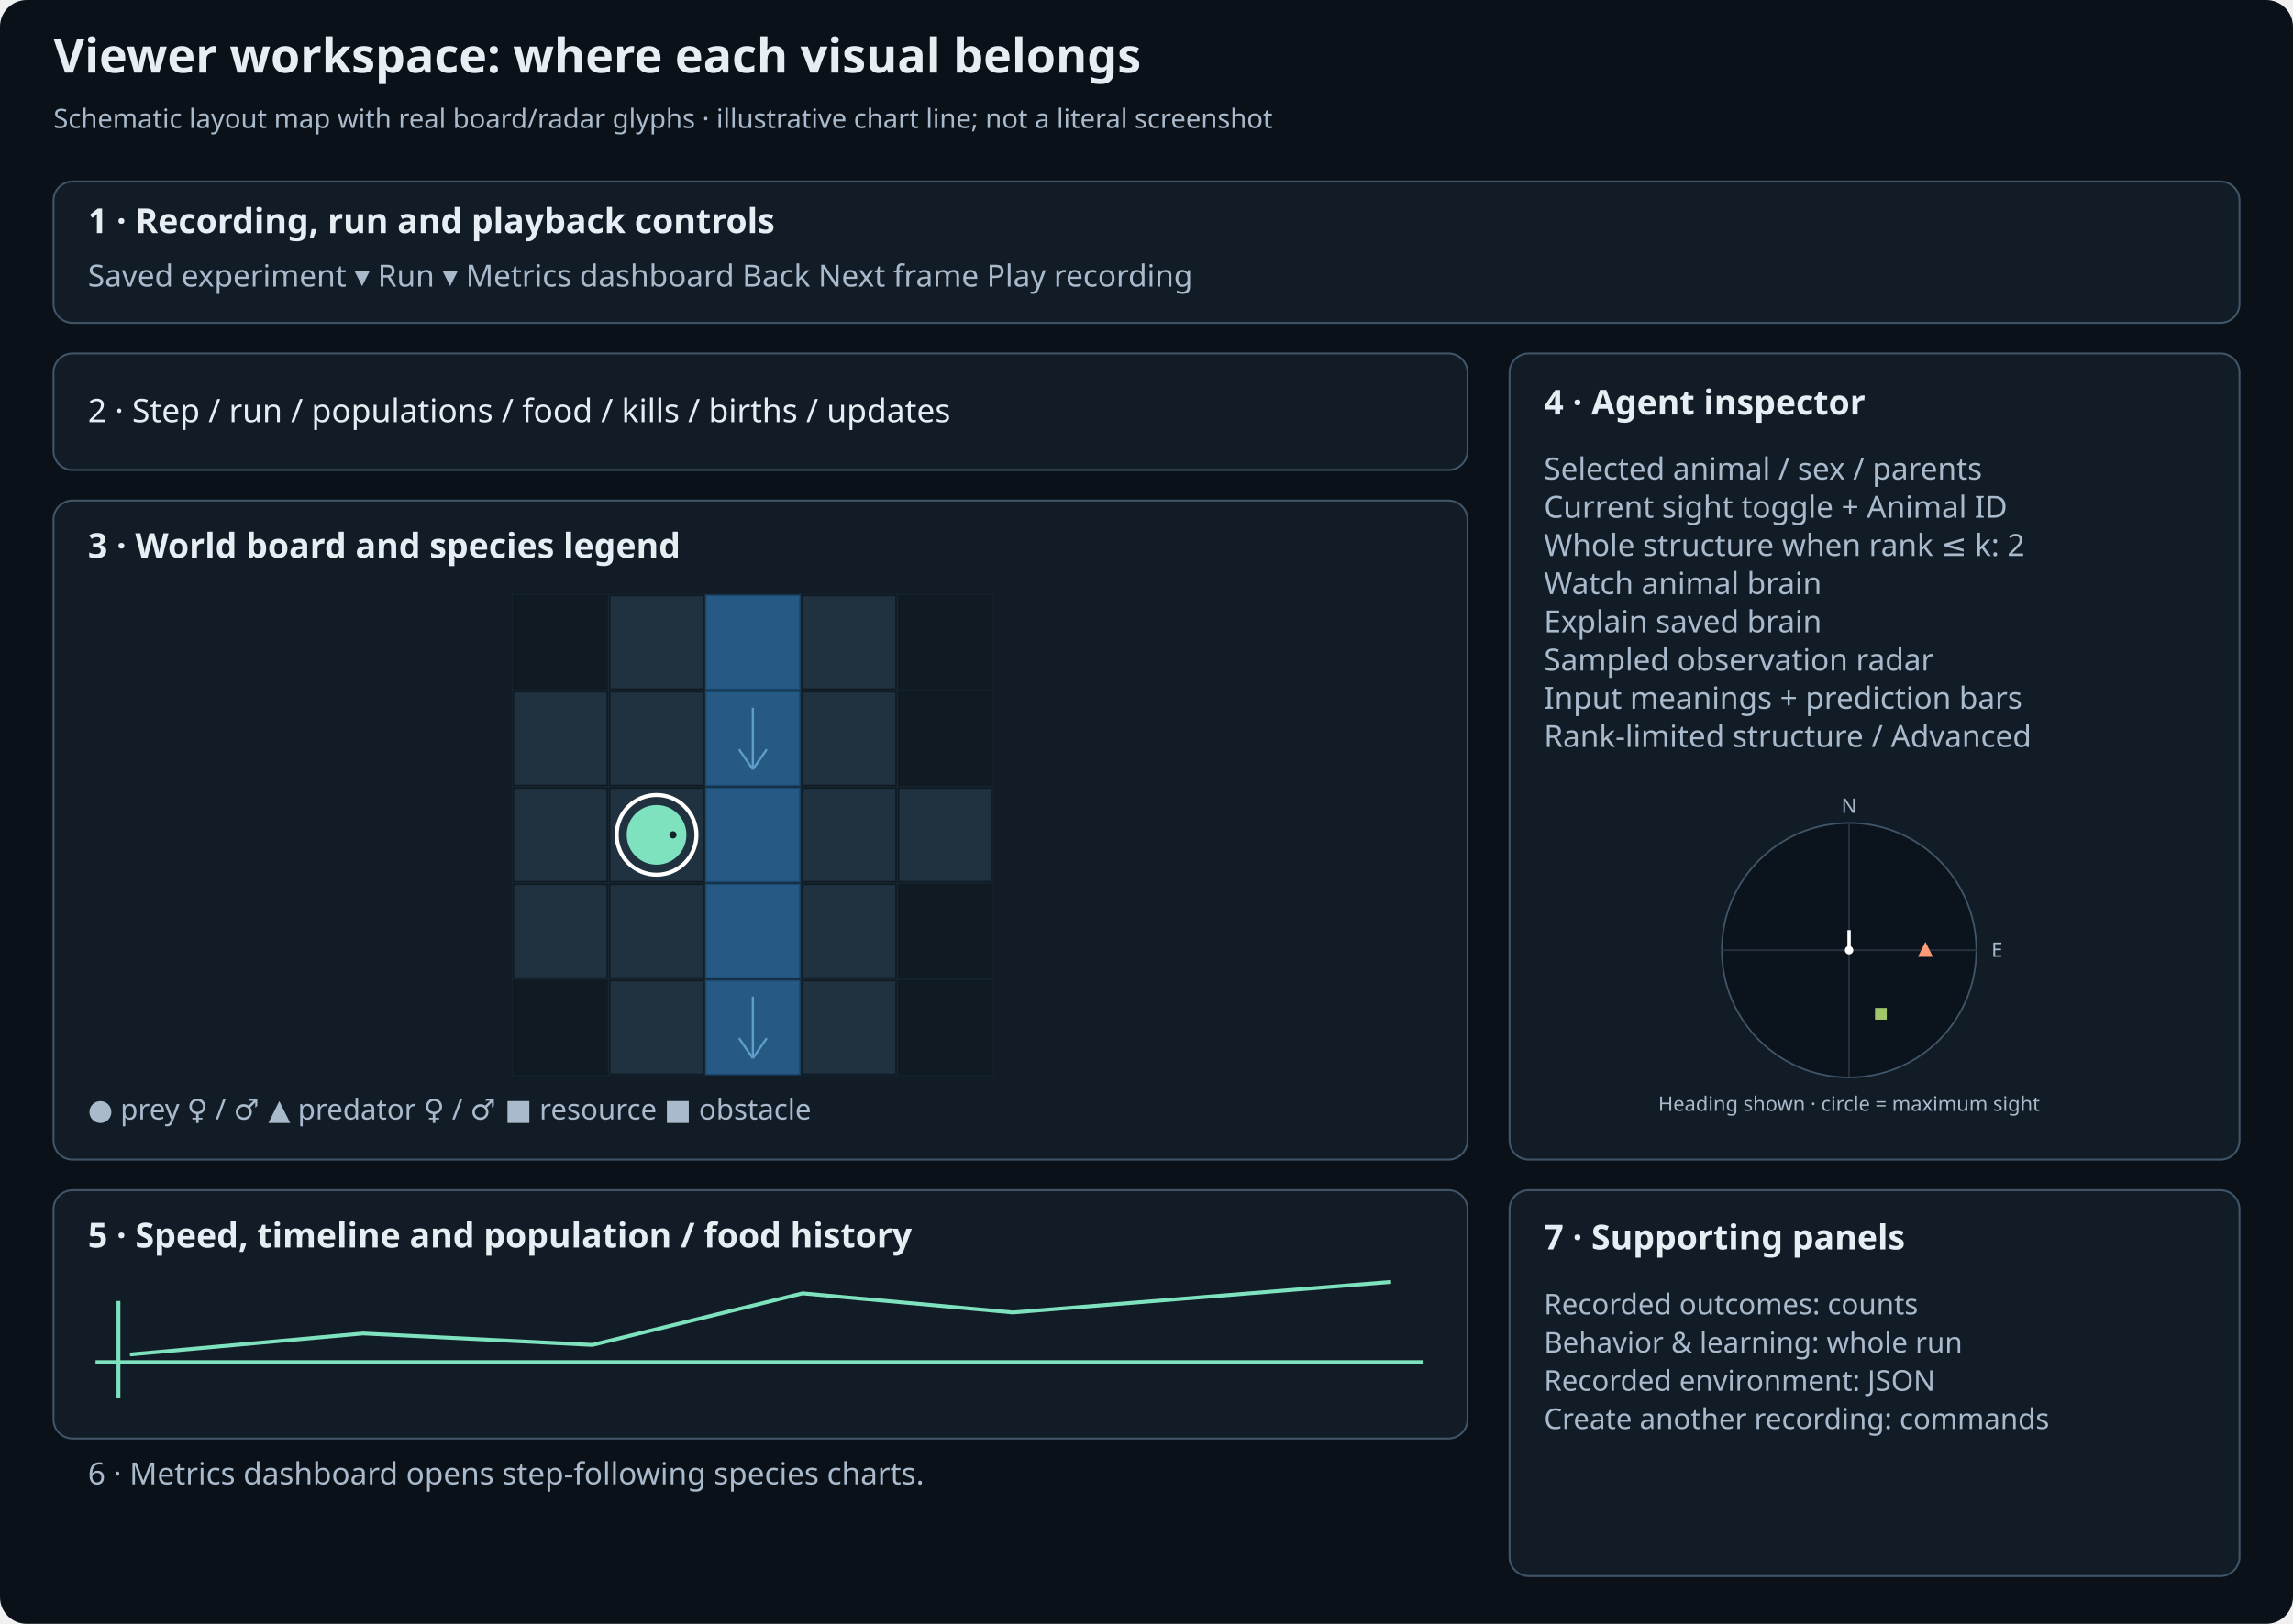
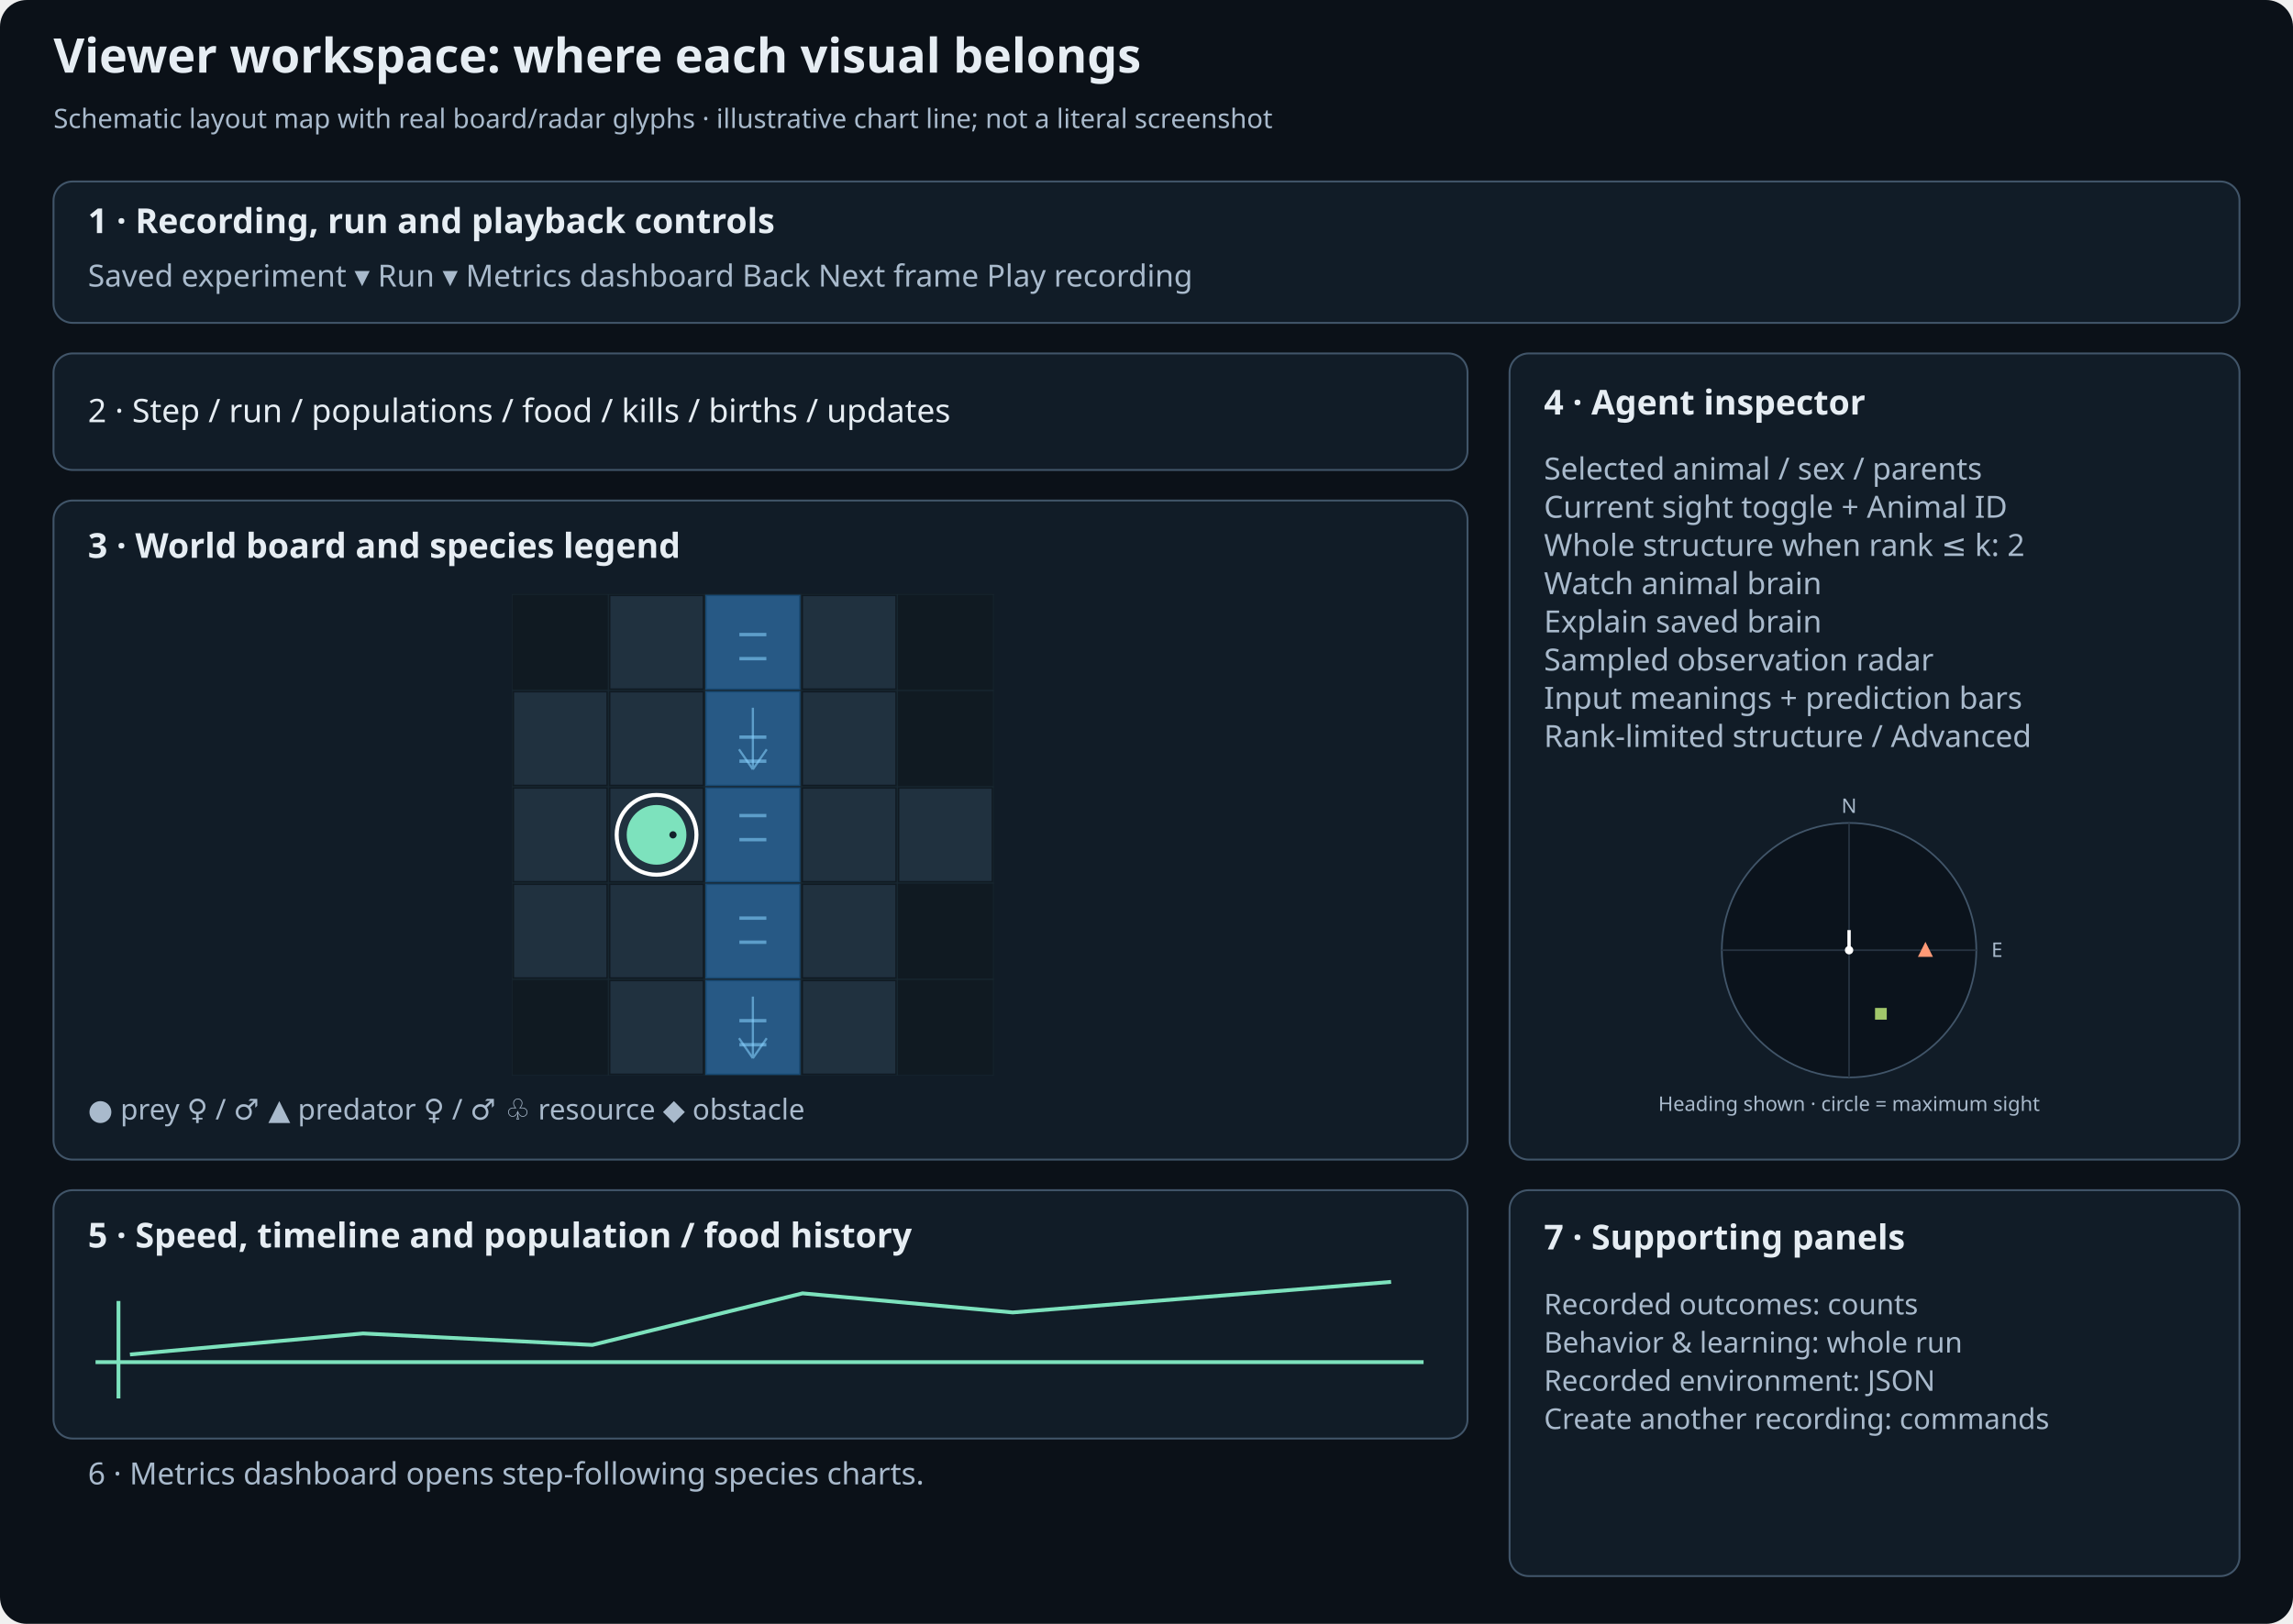
<svg xmlns="http://www.w3.org/2000/svg" width="1200" height="850" viewBox="0 0 1200 850" role="img" aria-labelledby="title desc">
  <style>.viewer-component text{font:12px system-ui,sans-serif;fill:#a9bacc}</style>
  <rect class="sheet-background" width="1200" height="850" rx="14" fill="#0b1118" />
  <g class="sheet-heading">
    <text x="28" y="38" font-family="system-ui,sans-serif" font-size="25" fill="#e6edf3" text-anchor="start" font-weight="600">Viewer workspace: where each visual belongs</text>
    <text x="28" y="67" font-family="system-ui,sans-serif" font-size="14" fill="#a9bacc" text-anchor="start">Schematic layout map with real board/radar glyphs · illustrative chart line; not a literal screenshot</text>
  </g>
  <rect x="28" y="95" width="1144" height="74" rx="10" fill="#111c27" stroke="#415569" />
  <text x="46" y="122" font-family="system-ui,sans-serif" font-size="18" fill="#e6edf3" text-anchor="start" font-weight="600">1 · Recording, run and playback controls</text>
  <text x="46" y="150" font-family="system-ui,sans-serif" font-size="16" fill="#a9bacc" text-anchor="start">Saved experiment ▾   Run ▾    Metrics dashboard    Back   Next frame   Play recording</text>
  <rect x="28" y="185" width="740" height="61" rx="10" fill="#111c27" stroke="#415569" />
  <text x="46" y="221" font-family="system-ui,sans-serif" font-size="17" fill="#e6edf3" text-anchor="start">2 · Step / run / populations / food / kills / births / updates</text>
  <rect x="28" y="262" width="740" height="345" rx="10" fill="#111c27" stroke="#415569" />
  <text x="46" y="292" font-family="system-ui,sans-serif" font-size="18" fill="#e6edf3" text-anchor="start" font-weight="600">3 · World board and species legend</text>
  <g transform="translate(268 311) scale(1.05)">
    <svg width="240" height="240" viewBox="0 0 240 240">
      <rect x="0" y="0" width="240" height="240" fill="#101a22" opacity="1" transform="" />
      <rect x="96" y="0" width="48" height="48" fill="hsl(207, 65%, 27%)" opacity="1" transform="" />
+       <path d="M113.28 20.16L126.72 20.16M113.28 32.16L126.72 32.16" fill="none" stroke="#89d4ff90" stroke-width="1.68" opacity="1" transform="" />
      <rect x="96" y="48" width="48" height="48" fill="hsl(207, 65%, 27%)" opacity="1" transform="" />
+       <path d="M113.28 71.28L126.72 71.28M113.28 83.28L126.72 83.28" fill="none" stroke="#89d4ff90" stroke-width="1.68" opacity="1" transform="" />
      <path d="M120 56.64L120 87.36M120 87.36L113.088 77.376M120 87.36L126.912 77.376" fill="none" stroke="#89d4ff90" stroke-width="1.1" opacity="1" transform="" />
      <rect x="96" y="96" width="48" height="48" fill="hsl(207, 65%, 27%)" opacity="1" transform="" />
+       <path d="M113.28 122.4L126.72 122.4M113.28 110.4L126.72 110.4" fill="none" stroke="#89d4ff90" stroke-width="1.68" opacity="1" transform="" />
      <rect x="96" y="144" width="48" height="48" fill="hsl(207, 65%, 27%)" opacity="1" transform="" />
+       <path d="M113.28 173.52L126.72 173.52M113.28 161.52L126.72 161.52" fill="none" stroke="#89d4ff90" stroke-width="1.68" opacity="1" transform="" />
      <rect x="96" y="192" width="48" height="48" fill="hsl(207, 65%, 27%)" opacity="1" transform="" />
+       <path d="M113.28 224.64L126.72 224.64M113.28 212.64L126.72 212.64" fill="none" stroke="#89d4ff90" stroke-width="1.68" opacity="1" transform="" />
      <path d="M120 200.64L120 231.36M120 231.36L113.088 221.376M120 231.36L126.912 221.376" fill="none" stroke="#89d4ff90" stroke-width="1.1" opacity="1" transform="" />
      <rect x="49" y="1" width="46" height="46" fill="#8ac8ff22" opacity="1" transform="" />
      <rect x="97" y="1" width="46" height="46" fill="#8ac8ff22" opacity="1" transform="" />
      <rect x="145" y="1" width="46" height="46" fill="#8ac8ff22" opacity="1" transform="" />
      <rect x="1" y="49" width="46" height="46" fill="#8ac8ff22" opacity="1" transform="" />
      <rect x="49" y="49" width="46" height="46" fill="#8ac8ff22" opacity="1" transform="" />
      <rect x="97" y="49" width="46" height="46" fill="#8ac8ff22" opacity="1" transform="" />
      <rect x="145" y="49" width="46" height="46" fill="#8ac8ff22" opacity="1" transform="" />
      <rect x="1" y="97" width="46" height="46" fill="#8ac8ff22" opacity="1" transform="" />
      <rect x="49" y="97" width="46" height="46" fill="#8ac8ff22" opacity="1" transform="" />
      <rect x="97" y="97" width="46" height="46" fill="#8ac8ff22" opacity="1" transform="" />
      <rect x="145" y="97" width="46" height="46" fill="#8ac8ff22" opacity="1" transform="" />
      <rect x="193" y="97" width="46" height="46" fill="#8ac8ff22" opacity="1" transform="" />
      <rect x="1" y="145" width="46" height="46" fill="#8ac8ff22" opacity="1" transform="" />
      <rect x="49" y="145" width="46" height="46" fill="#8ac8ff22" opacity="1" transform="" />
      <rect x="97" y="145" width="46" height="46" fill="#8ac8ff22" opacity="1" transform="" />
      <rect x="145" y="145" width="46" height="46" fill="#8ac8ff22" opacity="1" transform="" />
      <rect x="49" y="193" width="46" height="46" fill="#8ac8ff22" opacity="1" transform="" />
      <rect x="97" y="193" width="46" height="46" fill="#8ac8ff22" opacity="1" transform="" />
      <rect x="145" y="193" width="46" height="46" fill="#8ac8ff22" opacity="1" transform="" />
      <path d="M0 0L0 240" fill="none" stroke="#172630" stroke-width="0.6" opacity="1" transform="" />
      <path d="M48 0L48 240" fill="none" stroke="#172630" stroke-width="0.6" opacity="1" transform="" />
      <path d="M96 0L96 240" fill="none" stroke="#172630" stroke-width="0.6" opacity="1" transform="" />
      <path d="M144 0L144 240" fill="none" stroke="#172630" stroke-width="0.6" opacity="1" transform="" />
      <path d="M192 0L192 240" fill="none" stroke="#172630" stroke-width="0.6" opacity="1" transform="" />
      <path d="M240 0L240 240" fill="none" stroke="#172630" stroke-width="0.6" opacity="1" transform="" />
      <path d="M0 0L240 0" fill="none" stroke="#172630" stroke-width="0.6" opacity="1" transform="" />
      <path d="M0 48L240 48" fill="none" stroke="#172630" stroke-width="0.6" opacity="1" transform="" />
      <path d="M0 96L240 96" fill="none" stroke="#172630" stroke-width="0.6" opacity="1" transform="" />
      <path d="M0 144L240 144" fill="none" stroke="#172630" stroke-width="0.6" opacity="1" transform="" />
      <path d="M0 192L240 192" fill="none" stroke="#172630" stroke-width="0.6" opacity="1" transform="" />
      <path d="M0 240L240 240" fill="none" stroke="#172630" stroke-width="0.6" opacity="1" transform="" />
      <path d="M14.88 0A14.88 14.88 0 1 0 -14.88 0A14.88 14.88 0 1 0 14.88 0Z" fill="#7de2bd" opacity="1" transform="translate(72 120) rotate(90)" />
      <path d="M1.8 -8.184A1.8 1.8 0 1 0 -1.8 -8.184A1.8 1.8 0 1 0 1.8 -8.184Z" fill="#13212a" opacity="1" transform="translate(72 120) rotate(90)" />
      <path d="M91.88 120A19.88 19.88 0 1 0 52.12 120A19.88 19.88 0 1 0 91.88 120Z" fill="none" stroke="#fff" stroke-width="2" opacity="1" transform="" />
    </svg>
  </g>
-   <text x="46" y="586" font-family="system-ui,sans-serif" font-size="15" fill="#a9bacc" text-anchor="start">● prey ♀ / ♂     ▲ predator ♀ / ♂     ■ resource    ■ obstacle</text>
+   <text x="46" y="586" font-family="system-ui,sans-serif" font-size="15" fill="#a9bacc" text-anchor="start">● prey ♀ / ♂     ▲ predator ♀ / ♂     ♧ resource    ◆ obstacle</text>
  <rect x="790" y="185" width="382" height="422" rx="10" fill="#111c27" stroke="#415569" />
  <text x="808" y="217" font-family="system-ui,sans-serif" font-size="18" fill="#e6edf3" text-anchor="start" font-weight="600">4 · Agent inspector</text>
  <text x="808" y="251" font-family="system-ui,sans-serif" font-size="16" fill="#a9bacc" text-anchor="start">Selected animal / sex / parents</text>
  <text x="808" y="271" font-family="system-ui,sans-serif" font-size="16" fill="#a9bacc" text-anchor="start">Current sight toggle + Animal ID</text>
  <text x="808" y="291" font-family="system-ui,sans-serif" font-size="16" fill="#a9bacc" text-anchor="start">Whole structure when rank ≤ k: 2</text>
  <text x="808" y="311" font-family="system-ui,sans-serif" font-size="16" fill="#a9bacc" text-anchor="start">Watch animal brain</text>
  <text x="808" y="331" font-family="system-ui,sans-serif" font-size="16" fill="#a9bacc" text-anchor="start">Explain saved brain</text>
  <text x="808" y="351" font-family="system-ui,sans-serif" font-size="16" fill="#a9bacc" text-anchor="start">Sampled observation radar</text>
  <text x="808" y="371" font-family="system-ui,sans-serif" font-size="16" fill="#a9bacc" text-anchor="start">Input meanings + prediction bars</text>
  <text x="808" y="391" font-family="system-ui,sans-serif" font-size="16" fill="#a9bacc" text-anchor="start">Rank-limited structure / Advanced</text>
  <g class="viewer-component" transform="translate(845 415) scale(0.8763)">
    <circle cx="140" cy="94" r="76" fill="var(--viz-0b131c, #0b131c)" stroke="var(--viz-415569, #415569)" />
    <line x1="64" y1="94" x2="216" y2="94" stroke="var(--viz-263341, #263341)" />
    <line x1="140" y1="18" x2="140" y2="170" stroke="var(--viz-263341, #263341)" />
    <text x="140" y="12" text-anchor="middle">N</text>
    <text x="225" y="98">E</text>
    <rect x="155.5" y="128.5" width="7" height="7" fill="var(--viz-a2c76b, #a2c76b)" />
    <path d="M 185.6 89 L 190.1 98 L 181.1 98 Z" fill="var(--viz-ff9a77, #ff9a77)" />
    <line x1="140" y1="94" x2="140" y2="82" stroke="var(--viz-fff, #fff)" stroke-width="2" />
    <circle cx="140" cy="94" r="2.5" fill="var(--viz-fff, #fff)" />
    <text x="140" y="190" text-anchor="middle">Heading shown · circle = maximum sight</text>
  </g>
  <rect x="28" y="623" width="740" height="130" rx="10" fill="#111c27" stroke="#415569" />
  <text x="46" y="653" font-family="system-ui,sans-serif" font-size="18" fill="#e6edf3" text-anchor="start" font-weight="600">5 · Speed, timeline and population / food history</text>
  <path d="M50 713H745M62 732V681M68 709L190 698L310 704L420 677L530 687L728 671" fill="none" stroke="#7de2bd" stroke-width="2" />
  <text x="46" y="777" font-family="system-ui,sans-serif" font-size="16" fill="#a9bacc" text-anchor="start">6 · Metrics dashboard opens step-following species charts.</text>
  <rect x="790" y="623" width="382" height="202" rx="10" fill="#111c27" stroke="#415569" />
  <text x="808" y="654" font-family="system-ui,sans-serif" font-size="18" fill="#e6edf3" text-anchor="start" font-weight="600">7 · Supporting panels</text>
  <text x="808" y="688" font-family="system-ui,sans-serif" font-size="15" fill="#a9bacc" text-anchor="start">Recorded outcomes: counts</text>
  <text x="808" y="708" font-family="system-ui,sans-serif" font-size="15" fill="#a9bacc" text-anchor="start">Behavior &amp; learning: whole run</text>
  <text x="808" y="728" font-family="system-ui,sans-serif" font-size="15" fill="#a9bacc" text-anchor="start">Recorded environment: JSON</text>
  <text x="808" y="748" font-family="system-ui,sans-serif" font-size="15" fill="#a9bacc" text-anchor="start">Create another recording: commands</text>
  <style>/* Shared source for standalone viewer/inspector SVG specimens. */
@media (prefers-color-scheme: light) {
+   [fill='#03091c'] { fill: #304c52; }
+   [stroke='#89d4ff90'] { stroke: #145b8fb0; }
  svg {
    --viz-0b131c: #eaf0f5;
    --viz-415569: #a2b5c7;
    --viz-263341: #b7c8d7;
    --viz-8ac8ff88: #1f639c88;
    --viz-fff: #172c3c;
    --viz-61798f: #617385;
    --viz-8b9cad: #667788;
    --viz-7de2bd: #19714f;
    --viz-ff9aab: #b33352;
    --viz-ff9a77: #a84122;
    --viz-c6a5ff: #7252a5;
    --viz-a2c76b: #5c741a;
    --viz-8ac8ff: #1f639c;
    --viz-ffbd75: #965616;
    --viz-a1c8b0: #416d55;
    --viz-e1d17c: #7c6a18;
    --viz-79d6df: #236f7c;
  }
+   [fill='#63ab6f'] { fill: #34784a; }
+   [stroke='#63ab6f'] { stroke: #34784a; }
  svg text {
    fill: #172c3c;
  }
  svg .muted,
  svg .viewer-component text {
    fill: #4b6073;
  }
  [fill='#0b131c'] {
    fill: #eaf0f5;
  }
  [stroke='#0b131c'] {
    stroke: #eaf0f5;
  }
  [style*='fill:#0b131c'] {
    fill: #eaf0f5 !important;
  }
  [fill='#415569'] {
    fill: #a2b5c7;
  }
  [stroke='#415569'] {
    stroke: #a2b5c7;
  }
  [style*='fill:#415569'] {
    fill: #a2b5c7 !important;
  }
  [fill='#263341'] {
    fill: #b7c8d7;
  }
  [stroke='#263341'] {
    stroke: #b7c8d7;
  }
  [style*='fill:#263341'] {
    fill: #b7c8d7 !important;
  }
  [fill='#fff'] {
    fill: #172c3c;
  }
  [stroke='#fff'] {
    stroke: #172c3c;
  }
  [style*='fill:#fff'] {
    fill: #172c3c !important;
  }
  [fill='#61798f'] {
    fill: #617385;
  }
  [stroke='#61798f'] {
    stroke: #617385;
  }
  [style*='fill:#61798f'] {
    fill: #617385 !important;
  }
  [fill='#8b9cad'] {
    fill: #667788;
  }
  [stroke='#8b9cad'] {
    stroke: #667788;
  }
  [style*='fill:#8b9cad'] {
    fill: #667788 !important;
  }
  [fill='#7de2bd'] {
    fill: #19714f;
  }
  [stroke='#7de2bd'] {
    stroke: #19714f;
  }
  [style*='fill:#7de2bd'] {
    fill: #19714f !important;
  }
  [fill='#ff9aab'] {
    fill: #b33352;
  }
  [stroke='#ff9aab'] {
    stroke: #b33352;
  }
  [style*='fill:#ff9aab'] {
    fill: #b33352 !important;
  }
  [fill='#ff9a77'] {
    fill: #a84122;
  }
  [stroke='#ff9a77'] {
    stroke: #a84122;
  }
  [style*='fill:#ff9a77'] {
    fill: #a84122 !important;
  }
  [fill='#c6a5ff'] {
    fill: #7252a5;
  }
  [stroke='#c6a5ff'] {
    stroke: #7252a5;
  }
  [style*='fill:#c6a5ff'] {
    fill: #7252a5 !important;
  }
  [fill='#a2c76b'] {
    fill: #5c741a;
  }
  [stroke='#a2c76b'] {
    stroke: #5c741a;
  }
  [style*='fill:#a2c76b'] {
    fill: #5c741a !important;
  }
  [fill='#8ac8ff'] {
    fill: #1f639c;
  }
  [stroke='#8ac8ff'] {
    stroke: #1f639c;
  }
  [style*='fill:#8ac8ff'] {
    fill: #1f639c !important;
  }
  [fill='#ffbd75'] {
    fill: #965616;
  }
  [stroke='#ffbd75'] {
    stroke: #965616;
  }
  [style*='fill:#ffbd75'] {
    fill: #965616 !important;
  }
  [fill='#a1c8b0'] {
    fill: #416d55;
  }
  [stroke='#a1c8b0'] {
    stroke: #416d55;
  }
  [style*='fill:#a1c8b0'] {
    fill: #416d55 !important;
  }
  [fill='#e1d17c'] {
    fill: #7c6a18;
  }
  [stroke='#e1d17c'] {
    stroke: #7c6a18;
  }
  [style*='fill:#e1d17c'] {
    fill: #7c6a18 !important;
  }
  [fill='#79d6df'] {
    fill: #236f7c;
  }
  [stroke='#79d6df'] {
    stroke: #236f7c;
  }
  [style*='fill:#79d6df'] {
    fill: #236f7c !important;
  }
  [fill='#0b1118'] {
    fill: #f2f5f8;
  }
  [stroke='#0b1118'] {
    stroke: #f2f5f8;
  }
  [style*='fill:#0b1118'] {
    fill: #f2f5f8 !important;
  }
  [fill='#111c21'] {
    fill: #f2f5f8;
  }
  [stroke='#111c21'] {
    stroke: #f2f5f8;
  }
  [style*='fill:#111c21'] {
    fill: #f2f5f8 !important;
  }
  [fill='#111c27'] {
    fill: #ffffff;
  }
  [stroke='#111c27'] {
    stroke: #ffffff;
  }
  [style*='fill:#111c27'] {
    fill: #ffffff !important;
  }
  [fill='#101a22'] {
    fill: #dce6d8;
  }
  [stroke='#101a22'] {
    stroke: #dce6d8;
  }
  [style*='fill:#101a22'] {
    fill: #dce6d8 !important;
  }
  [fill='#e6edf3'] {
    fill: #172c3c;
  }
  [stroke='#e6edf3'] {
    stroke: #172c3c;
  }
  [style*='fill:#e6edf3'] {
    fill: #172c3c !important;
  }
  [fill='#e1e9e8'] {
    fill: #172c3c;
  }
  [stroke='#e1e9e8'] {
    stroke: #172c3c;
  }
  [style*='fill:#e1e9e8'] {
    fill: #172c3c !important;
  }
  [fill='#a4b5c5'] {
    fill: #4b6073;
  }
  [stroke='#a4b5c5'] {
    stroke: #4b6073;
  }
  [style*='fill:#a4b5c5'] {
    fill: #4b6073 !important;
  }
  [fill='#a9bacc'] {
    fill: #4b6073;
  }
  [stroke='#a9bacc'] {
    stroke: #4b6073;
  }
  [style*='fill:#a9bacc'] {
    fill: #4b6073 !important;
  }
  [fill='#3a4b5c'] {
    fill: #6a7d89;
  }
  [stroke='#3a4b5c'] {
    stroke: #6a7d89;
  }
  [style*='fill:#3a4b5c'] {
    fill: #6a7d89 !important;
  }
  [fill='#13212a'] {
    fill: #e3edf4;
  }
  [fill='#1c1019'] {
    fill: #f6e3ea;
  }
  [fill='#102632'] {
    fill: #dceef7;
  }
  [fill='#f0dfba75'] {
    fill: #f7ead2;
  }
  /* Same-species competition uses the actual viewer's light-theme amber. */
  [fill='#ffd08a'] {
    fill: #9a4100;
  }
  [stroke='#ffd08a'] {
    stroke: #9a4100;
  }
  text[stroke='#111827'] {
    stroke: #ffffff;
  }
}
- </style>
+ @media (prefers-color-scheme: light) {[fill='hsl(207, 65%, 27%)'] { fill: hsl(207, 65%, 60%); }}</style>
</svg>
